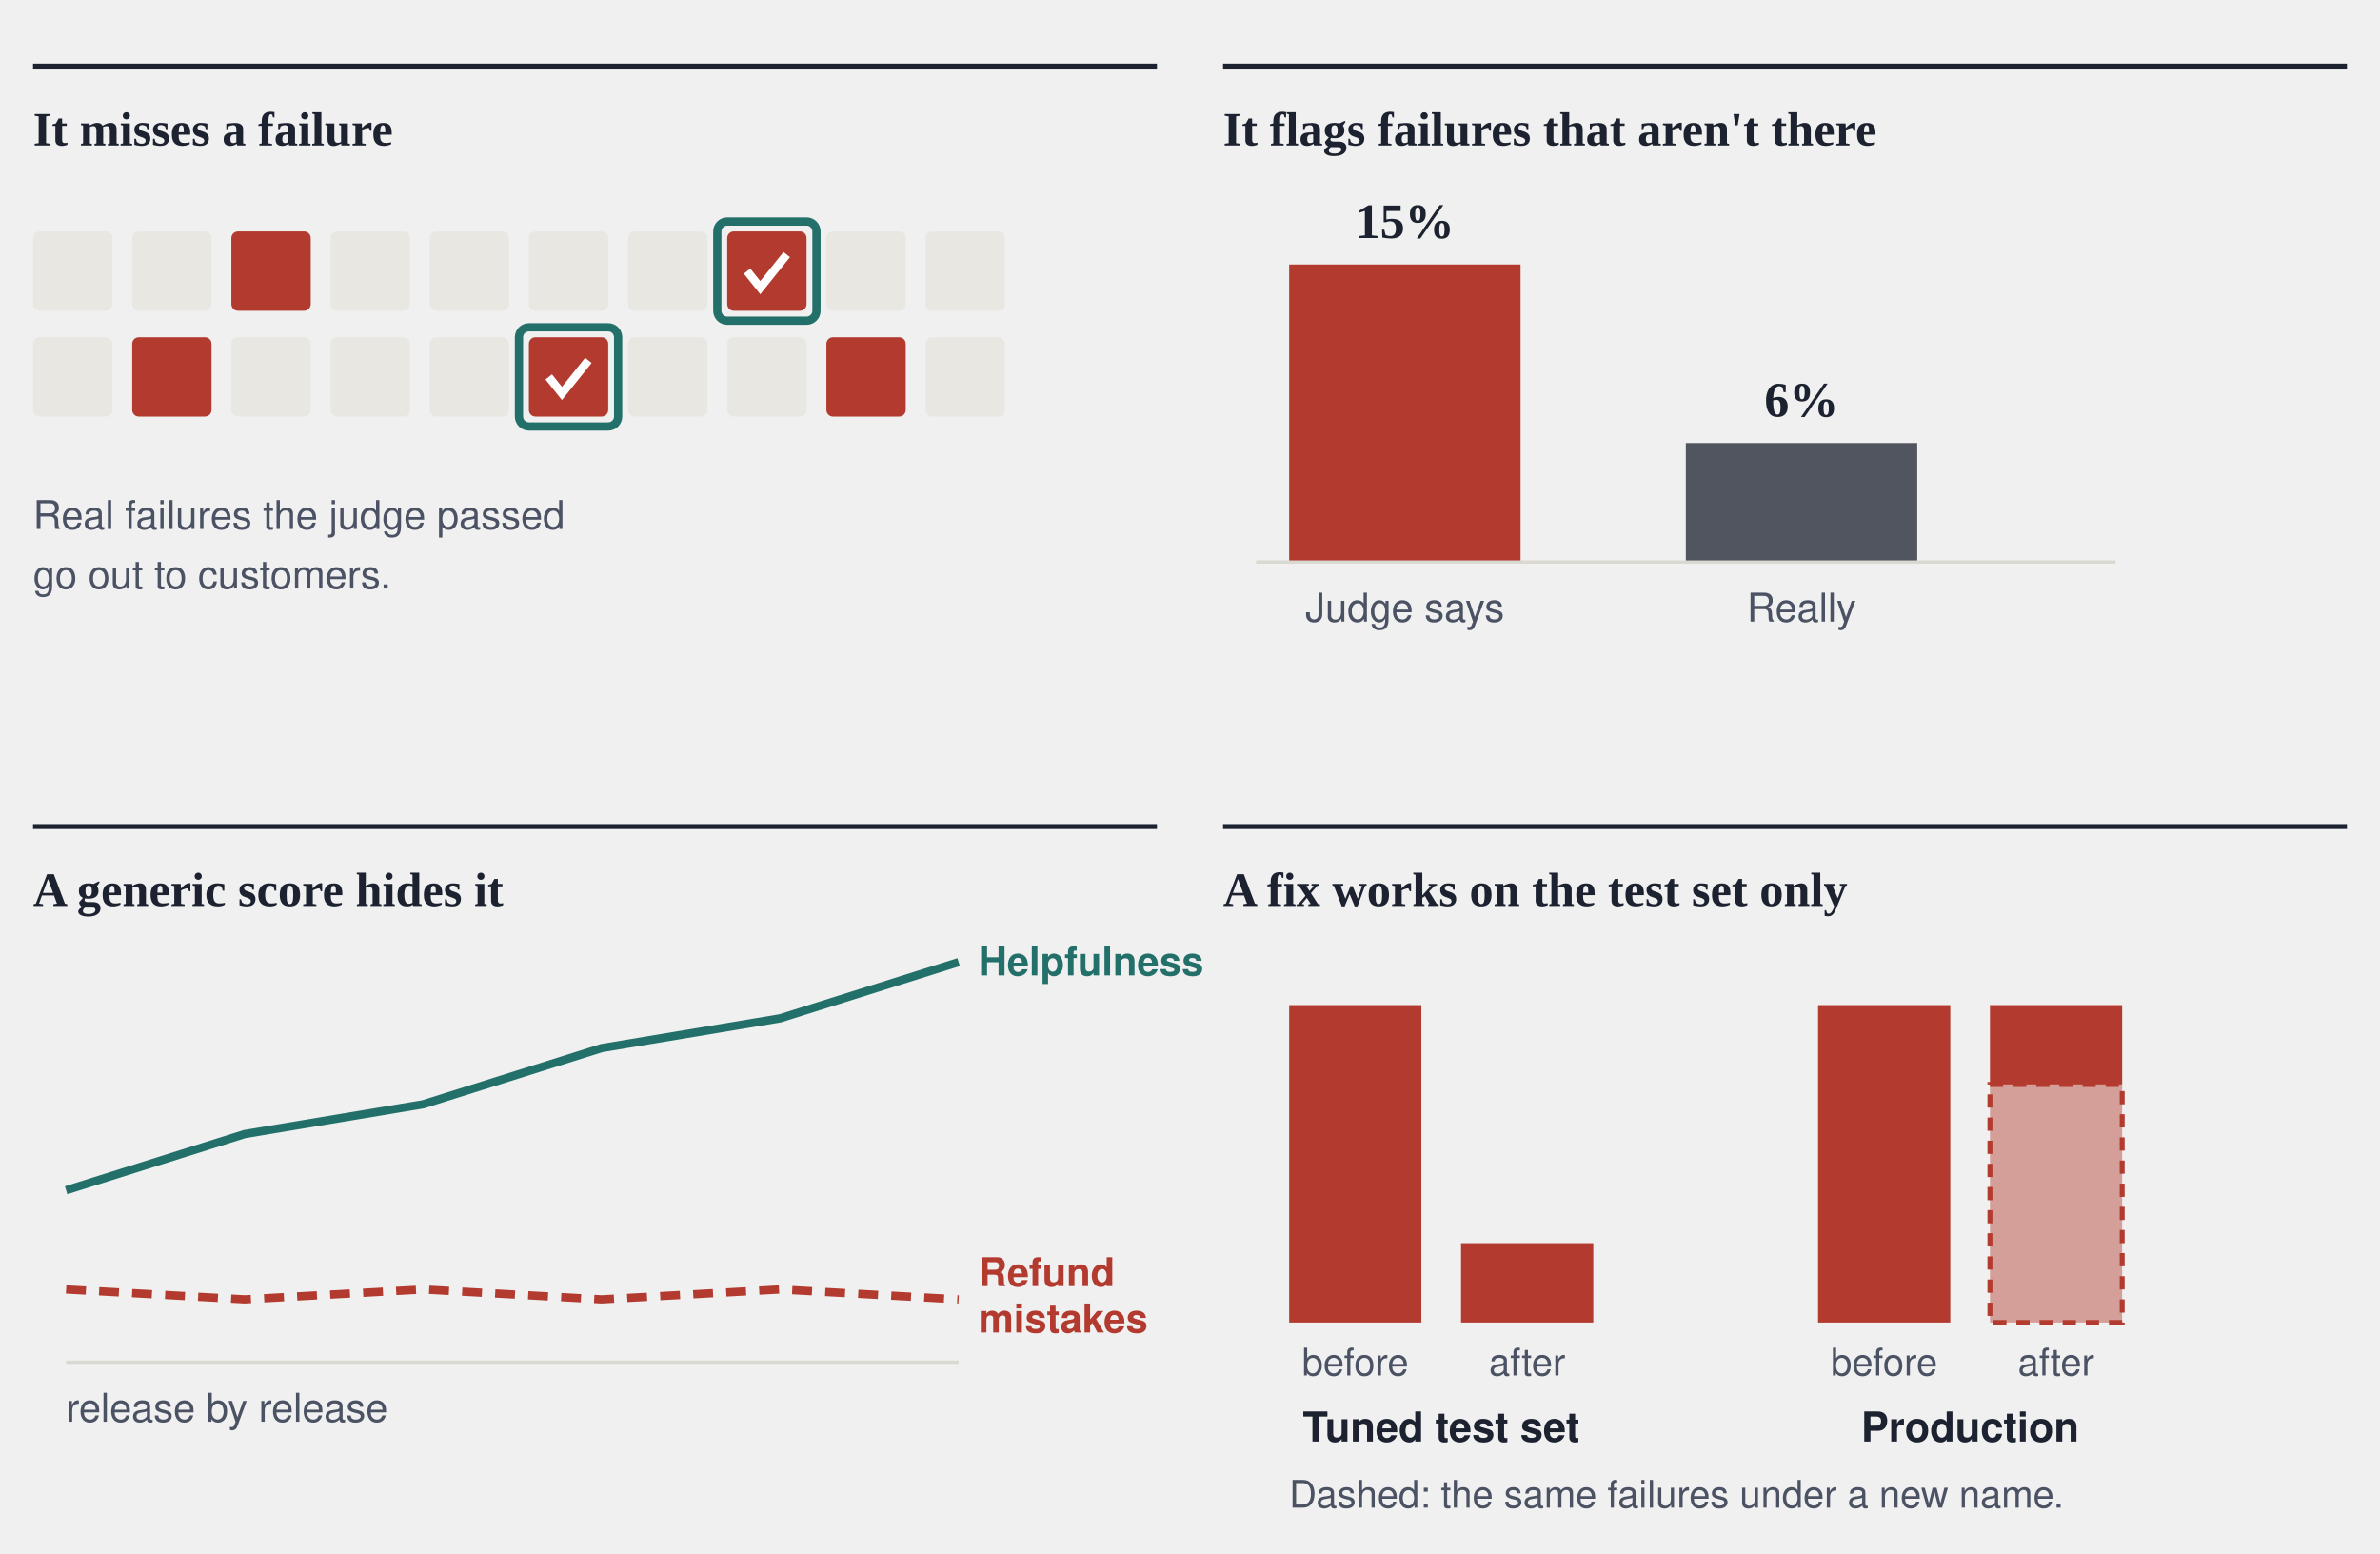
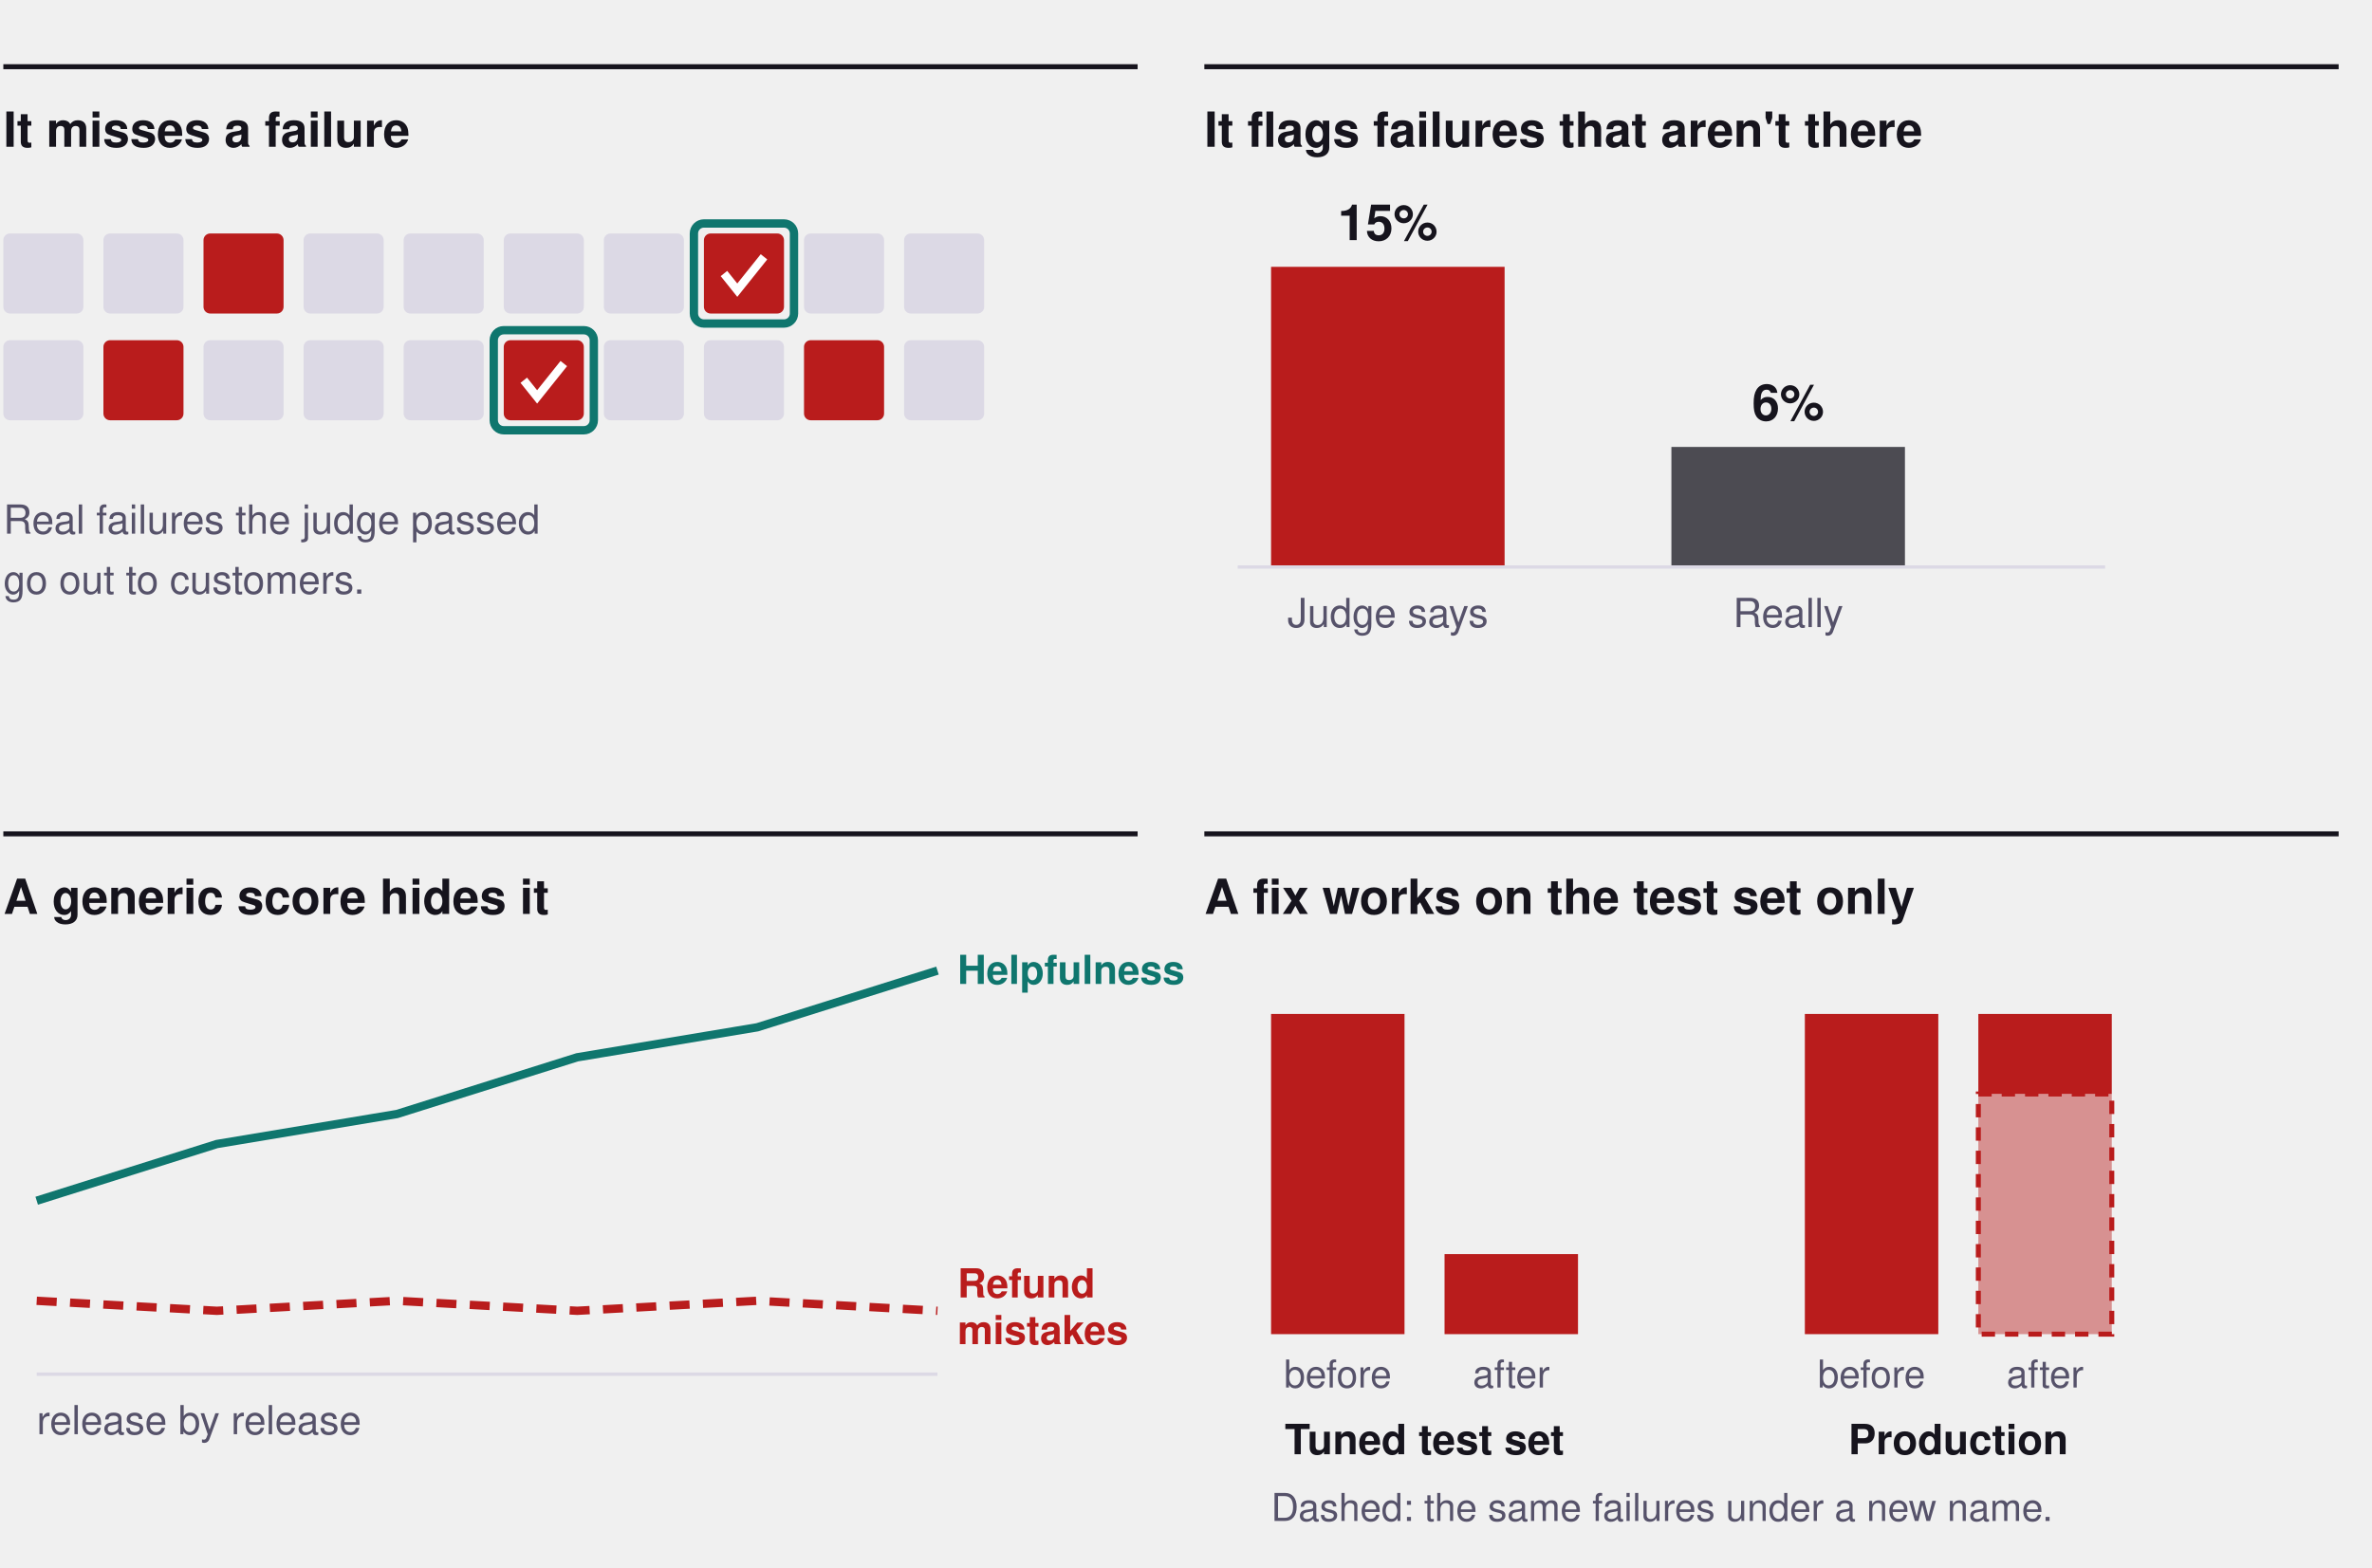
- <svg xmlns="http://www.w3.org/2000/svg" viewBox="0 0 720 470" width="720" height="470" role="img" aria-labelledby="t d">
-   <line x1="10" y1="20" x2="350" y2="20" stroke="#1c2230" stroke-width="1.5" />
-   <text x="10" y="44" fill="#1c2230" font-family="Source Serif 4, Georgia, serif" font-size="14.5" font-weight="600" text-anchor="start">It misses a failure</text>
-   <line x1="370" y1="20" x2="710" y2="20" stroke="#1c2230" stroke-width="1.5" />
-   <text x="370" y="44" fill="#1c2230" font-family="Source Serif 4, Georgia, serif" font-size="14.5" font-weight="600" text-anchor="start">It flags failures that aren't there</text>
-   <line x1="10" y1="250" x2="350" y2="250" stroke="#1c2230" stroke-width="1.5" />
-   <text x="10" y="274" fill="#1c2230" font-family="Source Serif 4, Georgia, serif" font-size="14.5" font-weight="600" text-anchor="start">A generic score hides it</text>
-   <line x1="370" y1="250" x2="710" y2="250" stroke="#1c2230" stroke-width="1.5" />
-   <text x="370" y="274" fill="#1c2230" font-family="Source Serif 4, Georgia, serif" font-size="14.5" font-weight="600" text-anchor="start">A fix works on the test set only</text>
-   <rect x="10" y="70" width="24" height="24" rx="2" fill="#e8e7e1" />
-   <rect x="40" y="70" width="24" height="24" rx="2" fill="#e8e7e1" />
-   <rect x="70" y="70" width="24" height="24" rx="2" fill="#b23a2e" />
-   <rect x="100" y="70" width="24" height="24" rx="2" fill="#e8e7e1" />
-   <rect x="130" y="70" width="24" height="24" rx="2" fill="#e8e7e1" />
-   <rect x="160" y="70" width="24" height="24" rx="2" fill="#e8e7e1" />
-   <rect x="190" y="70" width="24" height="24" rx="2" fill="#e8e7e1" />
-   <rect x="220" y="70" width="24" height="24" rx="2" fill="#b23a2e" />
-   <rect x="217" y="67" width="30" height="30" rx="3" fill="none" stroke="#23706a" stroke-width="2.5" />
+ <svg xmlns="http://www.w3.org/2000/svg" viewBox="9 0 711 470" width="711" height="470" role="img" aria-labelledby="t d">
+   <line x1="10" y1="20" x2="350" y2="20" stroke="#16141d" stroke-width="1.5" />
+   <text x="10" y="44" fill="#16141d" font-family="Geist, system-ui, -apple-system, 'Segoe UI', Helvetica, Arial, sans-serif" font-size="14.5" font-weight="600" text-anchor="start">It misses a failure</text>
+   <line x1="370" y1="20" x2="710" y2="20" stroke="#16141d" stroke-width="1.5" />
+   <text x="370" y="44" fill="#16141d" font-family="Geist, system-ui, -apple-system, 'Segoe UI', Helvetica, Arial, sans-serif" font-size="14.5" font-weight="600" text-anchor="start">It flags failures that aren't there</text>
+   <line x1="10" y1="250" x2="350" y2="250" stroke="#16141d" stroke-width="1.5" />
+   <text x="10" y="274" fill="#16141d" font-family="Geist, system-ui, -apple-system, 'Segoe UI', Helvetica, Arial, sans-serif" font-size="14.5" font-weight="600" text-anchor="start">A generic score hides it</text>
+   <line x1="370" y1="250" x2="710" y2="250" stroke="#16141d" stroke-width="1.5" />
+   <text x="370" y="274" fill="#16141d" font-family="Geist, system-ui, -apple-system, 'Segoe UI', Helvetica, Arial, sans-serif" font-size="14.5" font-weight="600" text-anchor="start">A fix works on the test set only</text>
+   <rect x="10" y="70" width="24" height="24" rx="2" fill="#dcd9e5" />
+   <rect x="40" y="70" width="24" height="24" rx="2" fill="#dcd9e5" />
+   <rect x="70" y="70" width="24" height="24" rx="2" fill="#b91c1c" />
+   <rect x="100" y="70" width="24" height="24" rx="2" fill="#dcd9e5" />
+   <rect x="130" y="70" width="24" height="24" rx="2" fill="#dcd9e5" />
+   <rect x="160" y="70" width="24" height="24" rx="2" fill="#dcd9e5" />
+   <rect x="190" y="70" width="24" height="24" rx="2" fill="#dcd9e5" />
+   <rect x="220" y="70" width="24" height="24" rx="2" fill="#b91c1c" />
+   <rect x="217" y="67" width="30" height="30" rx="3" fill="none" stroke="#0f766e" stroke-width="2.5" />
  <path d="M226 82 l4 5 l8 -10" stroke="#ffffff" stroke-width="2.5" fill="none" />
-   <rect x="250" y="70" width="24" height="24" rx="2" fill="#e8e7e1" />
-   <rect x="280" y="70" width="24" height="24" rx="2" fill="#e8e7e1" />
-   <rect x="10" y="102" width="24" height="24" rx="2" fill="#e8e7e1" />
-   <rect x="40" y="102" width="24" height="24" rx="2" fill="#b23a2e" />
-   <rect x="70" y="102" width="24" height="24" rx="2" fill="#e8e7e1" />
-   <rect x="100" y="102" width="24" height="24" rx="2" fill="#e8e7e1" />
-   <rect x="130" y="102" width="24" height="24" rx="2" fill="#e8e7e1" />
-   <rect x="160" y="102" width="24" height="24" rx="2" fill="#b23a2e" />
-   <rect x="157" y="99" width="30" height="30" rx="3" fill="none" stroke="#23706a" stroke-width="2.5" />
+   <rect x="250" y="70" width="24" height="24" rx="2" fill="#dcd9e5" />
+   <rect x="280" y="70" width="24" height="24" rx="2" fill="#dcd9e5" />
+   <rect x="10" y="102" width="24" height="24" rx="2" fill="#dcd9e5" />
+   <rect x="40" y="102" width="24" height="24" rx="2" fill="#b91c1c" />
+   <rect x="70" y="102" width="24" height="24" rx="2" fill="#dcd9e5" />
+   <rect x="100" y="102" width="24" height="24" rx="2" fill="#dcd9e5" />
+   <rect x="130" y="102" width="24" height="24" rx="2" fill="#dcd9e5" />
+   <rect x="160" y="102" width="24" height="24" rx="2" fill="#b91c1c" />
+   <rect x="157" y="99" width="30" height="30" rx="3" fill="none" stroke="#0f766e" stroke-width="2.5" />
  <path d="M166 114 l4 5 l8 -10" stroke="#ffffff" stroke-width="2.5" fill="none" />
-   <rect x="190" y="102" width="24" height="24" rx="2" fill="#e8e7e1" />
-   <rect x="220" y="102" width="24" height="24" rx="2" fill="#e8e7e1" />
-   <rect x="250" y="102" width="24" height="24" rx="2" fill="#b23a2e" />
-   <rect x="280" y="102" width="24" height="24" rx="2" fill="#e8e7e1" />
-   <text x="10" y="160" fill="#4b5263" font-family="IBM Plex Sans, -apple-system, Segoe UI, Helvetica, Arial, sans-serif" font-size="12" font-weight="400" text-anchor="start">Real failures the judge passed</text>
-   <text x="10" y="178" fill="#4b5263" font-family="IBM Plex Sans, -apple-system, Segoe UI, Helvetica, Arial, sans-serif" font-size="12" font-weight="400" text-anchor="start">go out to customers.</text>
-   <rect x="390" y="80" width="70" height="90" fill="#b23a2e" opacity="1" />
-   <text x="425" y="72" fill="#1c2230" font-family="Source Serif 4, Georgia, serif" font-size="15" font-weight="600" text-anchor="middle">15%</text>
-   <text x="425" y="188" fill="#4b5263" font-family="IBM Plex Sans, -apple-system, Segoe UI, Helvetica, Arial, sans-serif" font-size="12" font-weight="400" text-anchor="middle">Judge says</text>
-   <rect x="510" y="134" width="70" height="36" fill="#1c2230" opacity="0.75" />
-   <text x="545" y="126" fill="#1c2230" font-family="Source Serif 4, Georgia, serif" font-size="15" font-weight="600" text-anchor="middle">6%</text>
-   <text x="545" y="188" fill="#4b5263" font-family="IBM Plex Sans, -apple-system, Segoe UI, Helvetica, Arial, sans-serif" font-size="12" font-weight="400" text-anchor="middle">Really</text>
-   <line x1="380" y1="170" x2="640" y2="170" stroke="#d9d8d1" />
-   <line x1="20" y1="412" x2="290" y2="412" stroke="#d9d8d1" />
-   <polyline points="20,360 74,343 128,334 182,317 236,308 290,291" fill="none" stroke="#23706a" stroke-width="2.5" />
-   <polyline points="20,390 74,393 128,390 182,393 236,390 290,393" fill="none" stroke="#b23a2e" stroke-width="2.5" stroke-dasharray="6 4" />
-   <text x="296" y="295" fill="#23706a" font-family="IBM Plex Sans, -apple-system, Segoe UI, Helvetica, Arial, sans-serif" font-size="12" font-weight="600" text-anchor="start">Helpfulness</text>
-   <text x="296" y="389" fill="#b23a2e" font-family="IBM Plex Sans, -apple-system, Segoe UI, Helvetica, Arial, sans-serif" font-size="12" font-weight="600" text-anchor="start">Refund</text>
-   <text x="296" y="403" fill="#b23a2e" font-family="IBM Plex Sans, -apple-system, Segoe UI, Helvetica, Arial, sans-serif" font-size="12" font-weight="600" text-anchor="start">mistakes</text>
-   <text x="20" y="430" fill="#4b5263" font-family="IBM Plex Sans, -apple-system, Segoe UI, Helvetica, Arial, sans-serif" font-size="12" font-weight="400" text-anchor="start">release by release</text>
-   <rect x="390" y="304" width="40" height="96" fill="#b23a2e" />
-   <text x="410" y="416" fill="#4b5263" font-family="IBM Plex Sans, -apple-system, Segoe UI, Helvetica, Arial, sans-serif" font-size="11.5" font-weight="400" text-anchor="middle">before</text>
-   <rect x="442" y="376" width="40" height="24" fill="#b23a2e" />
-   <text x="462" y="416" fill="#4b5263" font-family="IBM Plex Sans, -apple-system, Segoe UI, Helvetica, Arial, sans-serif" font-size="11.5" font-weight="400" text-anchor="middle">after</text>
-   <text x="436" y="436" fill="#1c2230" font-family="IBM Plex Sans, -apple-system, Segoe UI, Helvetica, Arial, sans-serif" font-size="12.5" font-weight="600" text-anchor="middle">Tuned test set</text>
-   <rect x="550" y="304" width="40" height="96" fill="#b23a2e" />
-   <text x="570" y="416" fill="#4b5263" font-family="IBM Plex Sans, -apple-system, Segoe UI, Helvetica, Arial, sans-serif" font-size="11.5" font-weight="400" text-anchor="middle">before</text>
-   <rect x="602" y="304" width="40" height="24" fill="#b23a2e" />
-   <rect x="602" y="328" width="40" height="72" fill="#b23a2e" opacity="0.45" />
-   <rect x="602" y="328" width="40" height="72" fill="none" stroke="#b23a2e" stroke-width="1.5" stroke-dasharray="4 3" />
-   <text x="622" y="416" fill="#4b5263" font-family="IBM Plex Sans, -apple-system, Segoe UI, Helvetica, Arial, sans-serif" font-size="11.5" font-weight="400" text-anchor="middle">after</text>
-   <text x="596" y="436" fill="#1c2230" font-family="IBM Plex Sans, -apple-system, Segoe UI, Helvetica, Arial, sans-serif" font-size="12.5" font-weight="600" text-anchor="middle">Production</text>
-   <text x="390" y="456" fill="#4b5263" font-family="IBM Plex Sans, -apple-system, Segoe UI, Helvetica, Arial, sans-serif" font-size="11.5" font-weight="400" text-anchor="start">Dashed: the same failures under a new name.</text>
+   <rect x="190" y="102" width="24" height="24" rx="2" fill="#dcd9e5" />
+   <rect x="220" y="102" width="24" height="24" rx="2" fill="#dcd9e5" />
+   <rect x="250" y="102" width="24" height="24" rx="2" fill="#b91c1c" />
+   <rect x="280" y="102" width="24" height="24" rx="2" fill="#dcd9e5" />
+   <text x="10" y="160" fill="#56526a" font-family="Geist, system-ui, -apple-system, 'Segoe UI', Helvetica, Arial, sans-serif" font-size="12" font-weight="400" text-anchor="start">Real failures the judge passed</text>
+   <text x="10" y="178" fill="#56526a" font-family="Geist, system-ui, -apple-system, 'Segoe UI', Helvetica, Arial, sans-serif" font-size="12" font-weight="400" text-anchor="start">go out to customers.</text>
+   <rect x="390" y="80" width="70" height="90" fill="#b91c1c" opacity="1" />
+   <text x="425" y="72" fill="#16141d" font-family="Geist, system-ui, -apple-system, 'Segoe UI', Helvetica, Arial, sans-serif" font-size="15" font-weight="600" text-anchor="middle">15%</text>
+   <text x="425" y="188" fill="#56526a" font-family="Geist, system-ui, -apple-system, 'Segoe UI', Helvetica, Arial, sans-serif" font-size="12" font-weight="400" text-anchor="middle">Judge says</text>
+   <rect x="510" y="134" width="70" height="36" fill="#16141d" opacity="0.75" />
+   <text x="545" y="126" fill="#16141d" font-family="Geist, system-ui, -apple-system, 'Segoe UI', Helvetica, Arial, sans-serif" font-size="15" font-weight="600" text-anchor="middle">6%</text>
+   <text x="545" y="188" fill="#56526a" font-family="Geist, system-ui, -apple-system, 'Segoe UI', Helvetica, Arial, sans-serif" font-size="12" font-weight="400" text-anchor="middle">Really</text>
+   <line x1="380" y1="170" x2="640" y2="170" stroke="#dcd9e5" />
+   <line x1="20" y1="412" x2="290" y2="412" stroke="#dcd9e5" />
+   <polyline points="20,360 74,343 128,334 182,317 236,308 290,291" fill="none" stroke="#0f766e" stroke-width="2.5" />
+   <polyline points="20,390 74,393 128,390 182,393 236,390 290,393" fill="none" stroke="#b91c1c" stroke-width="2.5" stroke-dasharray="6 4" />
+   <text x="296" y="295" fill="#0f766e" font-family="Geist, system-ui, -apple-system, 'Segoe UI', Helvetica, Arial, sans-serif" font-size="12" font-weight="600" text-anchor="start">Helpfulness</text>
+   <text x="296" y="389" fill="#b91c1c" font-family="Geist, system-ui, -apple-system, 'Segoe UI', Helvetica, Arial, sans-serif" font-size="12" font-weight="600" text-anchor="start">Refund</text>
+   <text x="296" y="403" fill="#b91c1c" font-family="Geist, system-ui, -apple-system, 'Segoe UI', Helvetica, Arial, sans-serif" font-size="12" font-weight="600" text-anchor="start">mistakes</text>
+   <text x="20" y="430" fill="#56526a" font-family="Geist, system-ui, -apple-system, 'Segoe UI', Helvetica, Arial, sans-serif" font-size="12" font-weight="400" text-anchor="start">release by release</text>
+   <rect x="390" y="304" width="40" height="96" fill="#b91c1c" />
+   <text x="410" y="416" fill="#56526a" font-family="Geist, system-ui, -apple-system, 'Segoe UI', Helvetica, Arial, sans-serif" font-size="11.5" font-weight="400" text-anchor="middle">before</text>
+   <rect x="442" y="376" width="40" height="24" fill="#b91c1c" />
+   <text x="462" y="416" fill="#56526a" font-family="Geist, system-ui, -apple-system, 'Segoe UI', Helvetica, Arial, sans-serif" font-size="11.5" font-weight="400" text-anchor="middle">after</text>
+   <text x="436" y="436" fill="#16141d" font-family="Geist, system-ui, -apple-system, 'Segoe UI', Helvetica, Arial, sans-serif" font-size="12.5" font-weight="600" text-anchor="middle">Tuned test set</text>
+   <rect x="550" y="304" width="40" height="96" fill="#b91c1c" />
+   <text x="570" y="416" fill="#56526a" font-family="Geist, system-ui, -apple-system, 'Segoe UI', Helvetica, Arial, sans-serif" font-size="11.5" font-weight="400" text-anchor="middle">before</text>
+   <rect x="602" y="304" width="40" height="24" fill="#b91c1c" />
+   <rect x="602" y="328" width="40" height="72" fill="#b91c1c" opacity="0.45" />
+   <rect x="602" y="328" width="40" height="72" fill="none" stroke="#b91c1c" stroke-width="1.5" stroke-dasharray="4 3" />
+   <text x="622" y="416" fill="#56526a" font-family="Geist, system-ui, -apple-system, 'Segoe UI', Helvetica, Arial, sans-serif" font-size="11.5" font-weight="400" text-anchor="middle">after</text>
+   <text x="596" y="436" fill="#16141d" font-family="Geist, system-ui, -apple-system, 'Segoe UI', Helvetica, Arial, sans-serif" font-size="12.5" font-weight="600" text-anchor="middle">Production</text>
+   <text x="390" y="456" fill="#56526a" font-family="Geist, system-ui, -apple-system, 'Segoe UI', Helvetica, Arial, sans-serif" font-size="11.5" font-weight="400" text-anchor="start">Dashed: the same failures under a new name.</text>
</svg>
